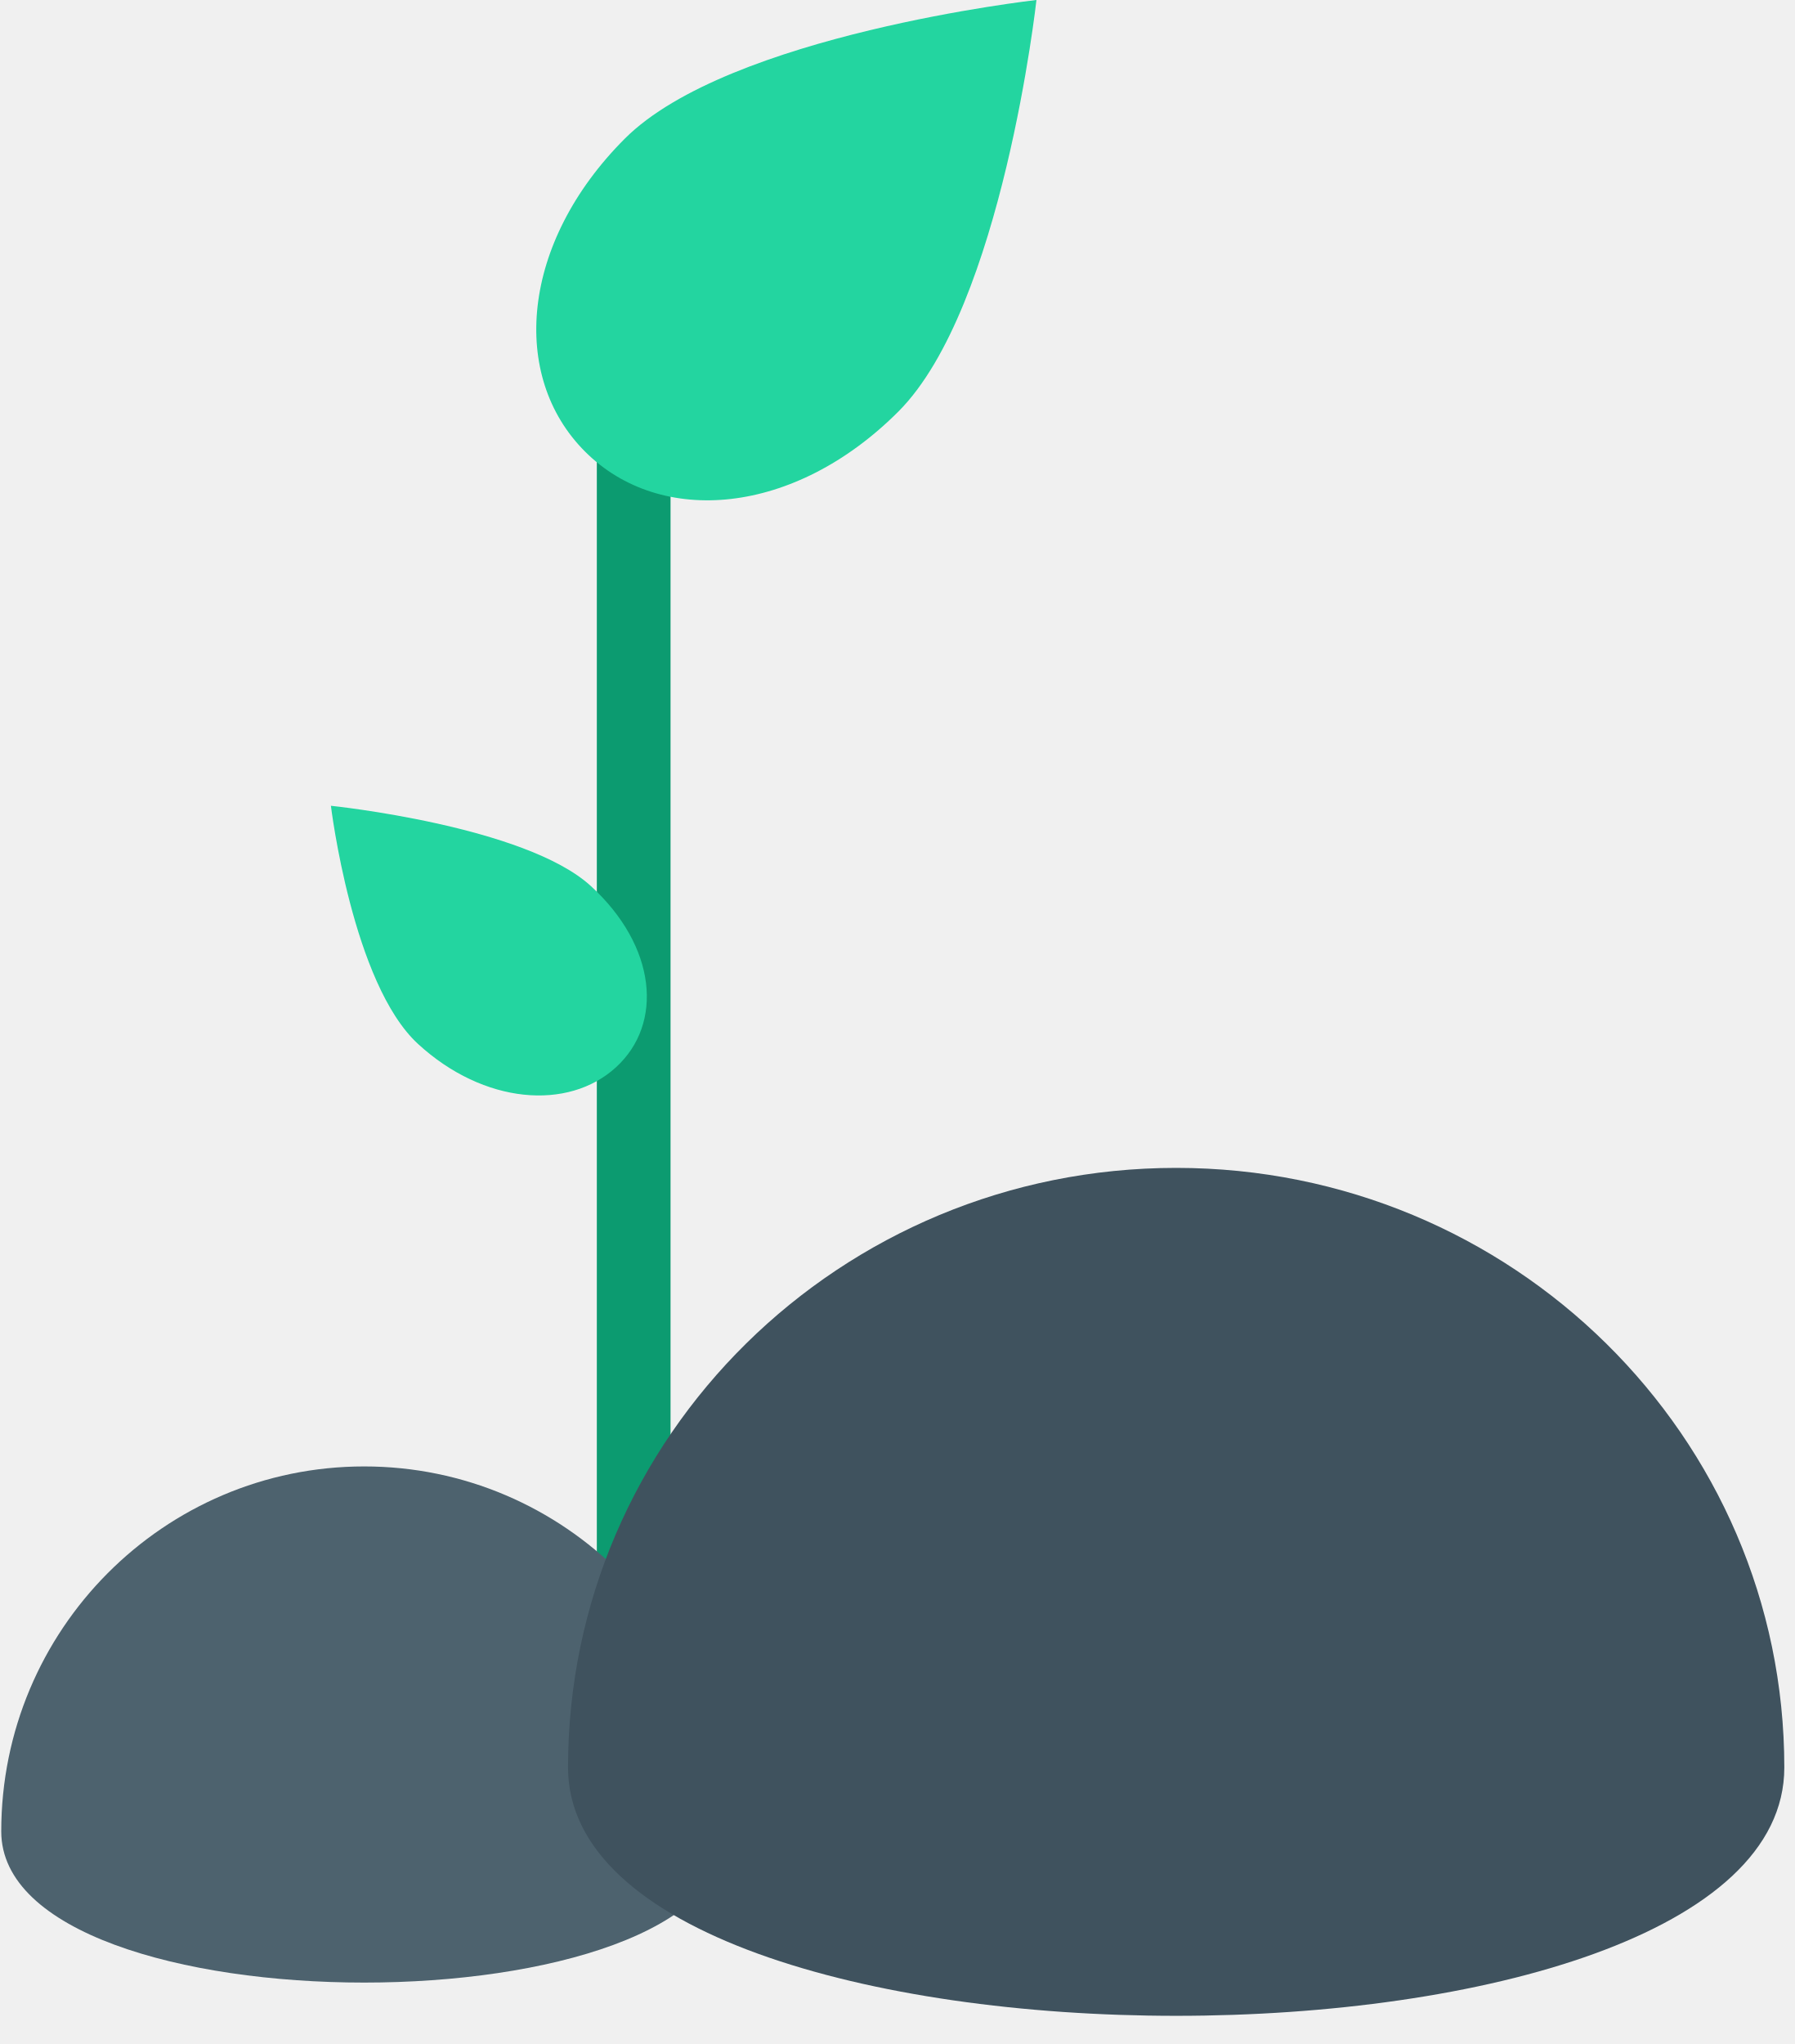
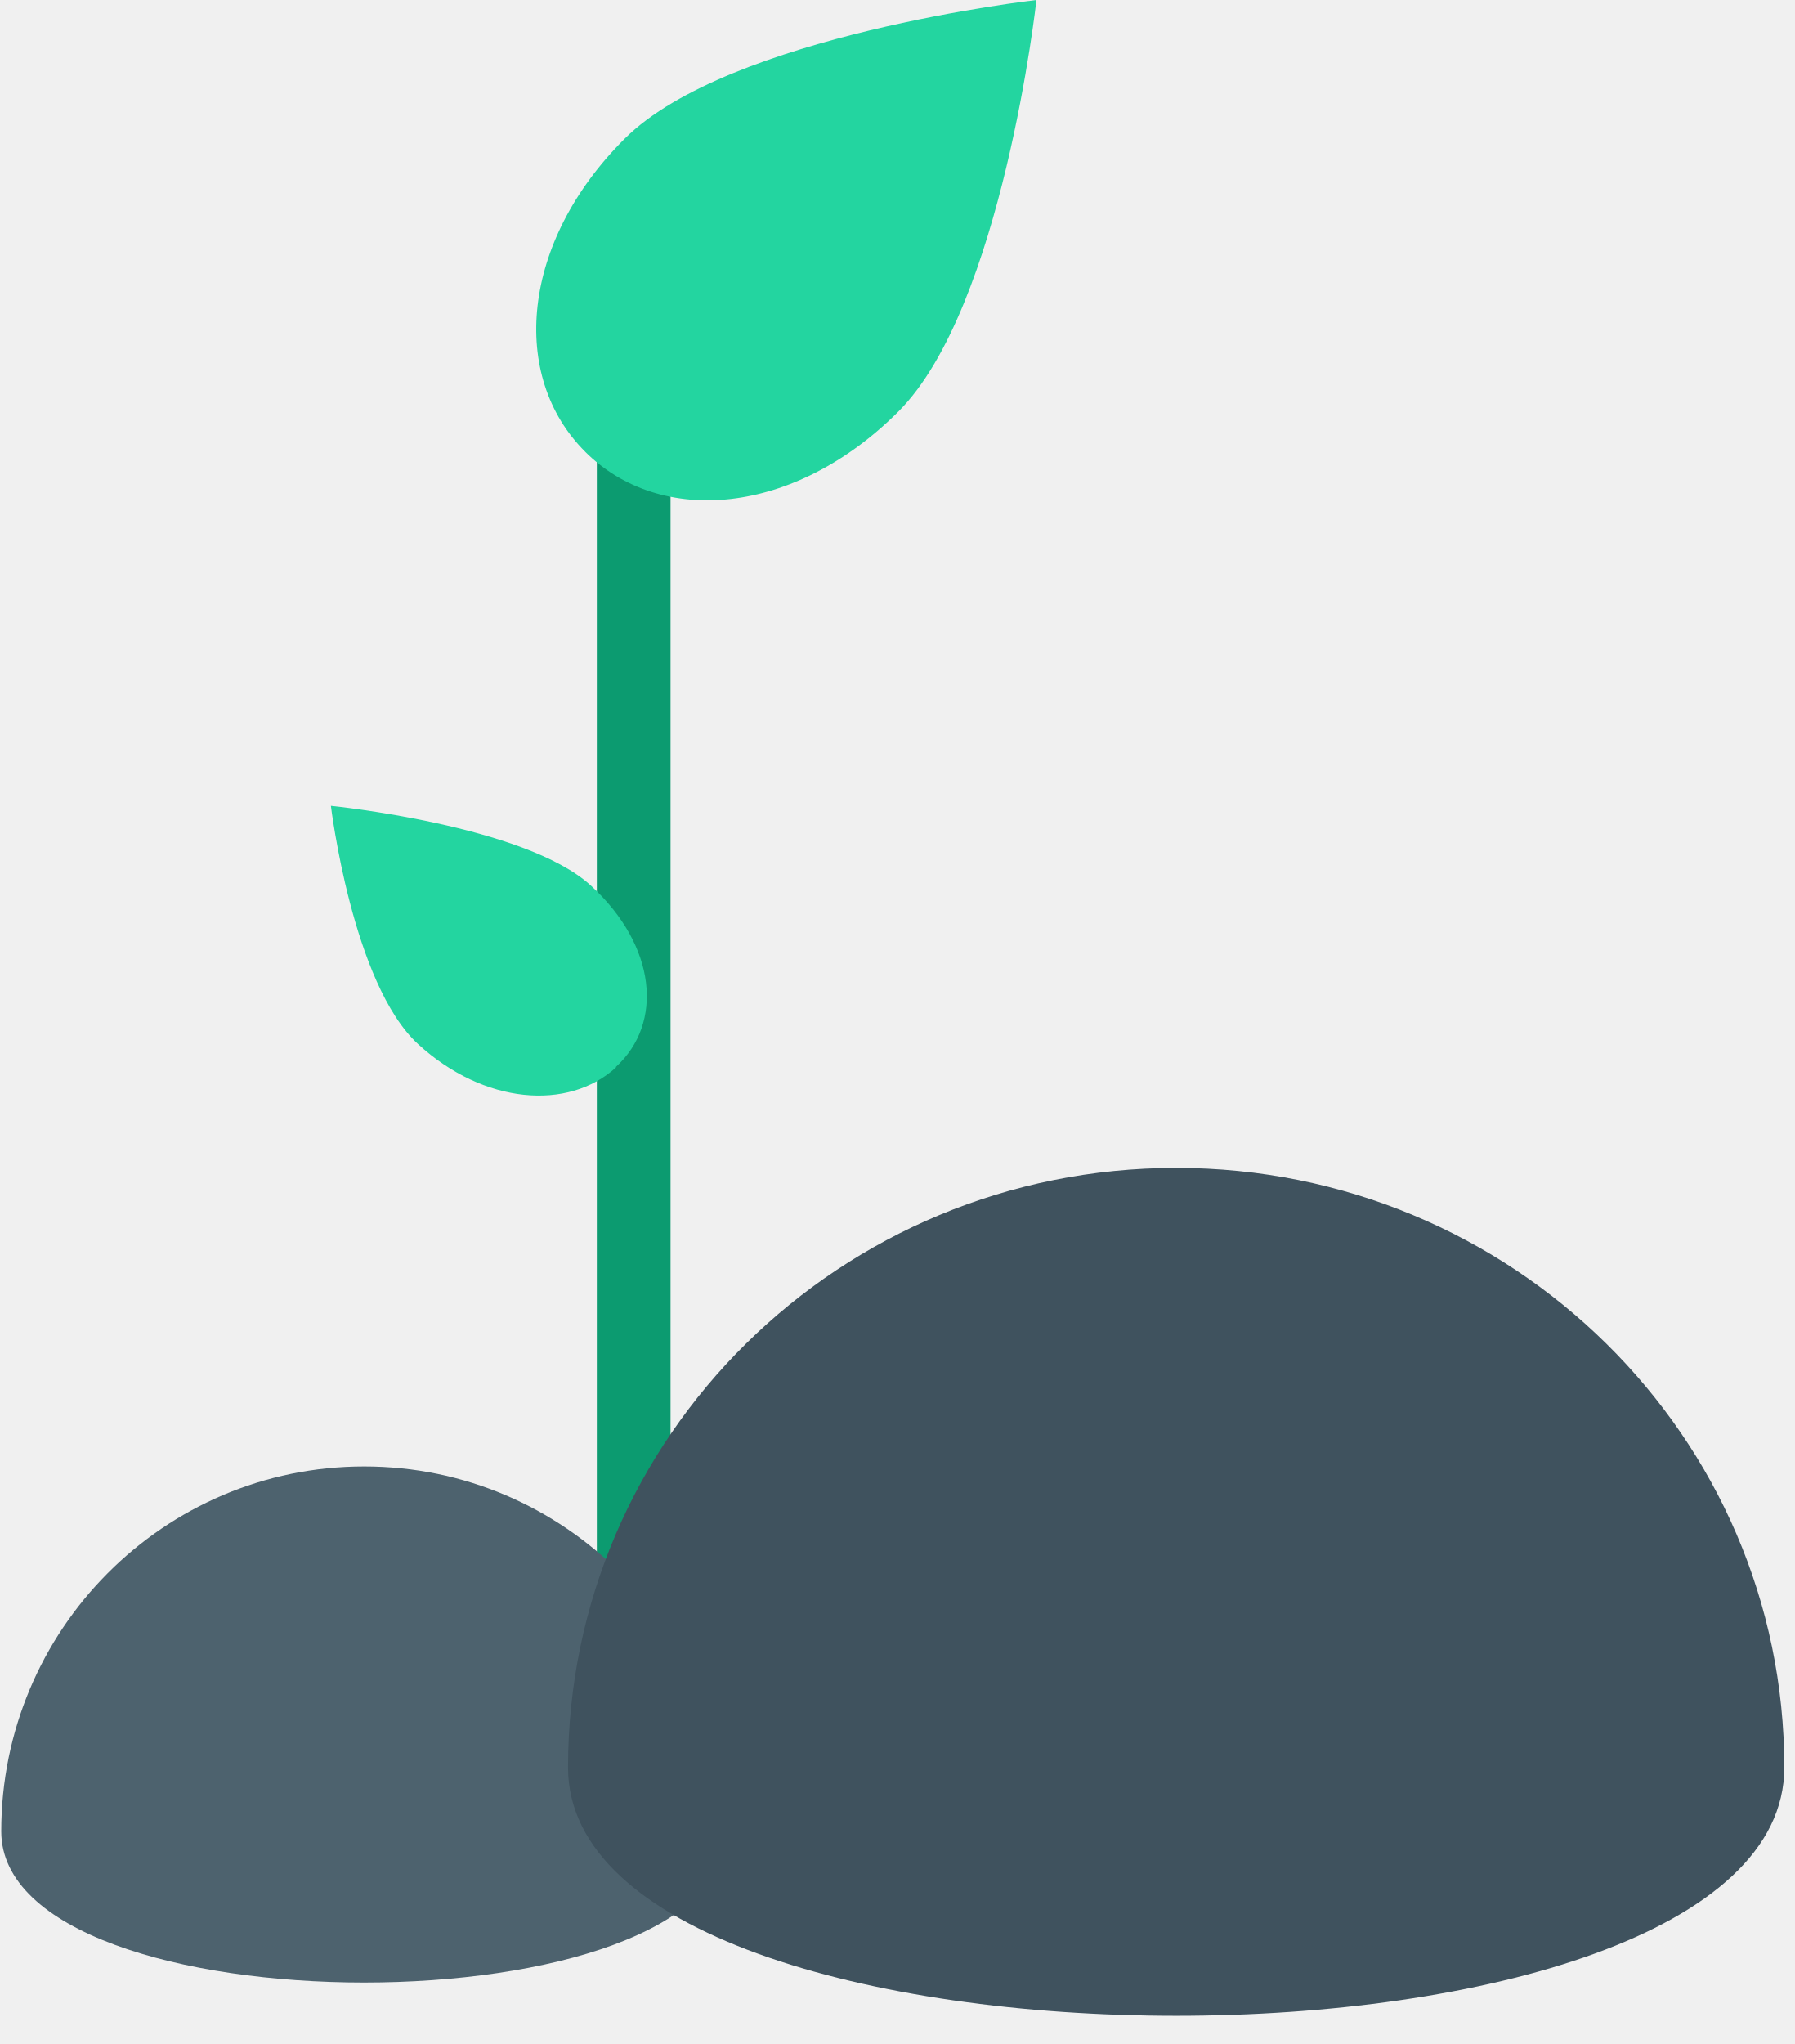
- <svg xmlns="http://www.w3.org/2000/svg" xmlns:xlink="http://www.w3.org/1999/xlink" width="36px" height="41px" viewBox="0 0 36 41" version="1.1">
+ <svg xmlns="http://www.w3.org/2000/svg" xmlns:xlink="http://www.w3.org/1999/xlink" width="36" height="41">
  <defs>
-     <path d="M14.564,7.321 C14.564,3.278 11.304,0 7.282,0 C3.26,0 1.8189894e-12,3.278 1.8189894e-12,7.321 C1.8189894e-12,11.364 14.564,11.364 14.564,7.321 Z" id="path-1" />
-     <path d="M24.403,12.027 C24.403,5.385 18.94,0 12.202,0 C5.463,0 0,5.385 0,12.027 C0,18.669 24.403,18.669 24.403,12.027 Z" id="path-3" />
+     <path d="M14.564 7.32c0-4.043-3.26-7.32-7.282-7.32S0 3.278 0 7.32s14.564 4.043 14.564 0z" id="A" />
+     <path d="M24.403 12.027C24.403 5.385 18.94 0 12.202 0S0 5.385 0 12.027s24.403 6.642 24.403 0z" id="B" />
  </defs>
-   <g id="Canoe-" stroke="none" stroke-width="1" fill="none" fill-rule="evenodd">
-     <g id="Content-Card-(Objectives)" transform="translate(-143, -64)">
-       <g id="Group" transform="translate(141, 64)">
-         <g id="Plants" transform="translate(15.9, 16.5) scale(-1, 1) translate(-15.9, -16.5) translate(8.4, 0)">
-           <line x1="8.686" y1="32.274" x2="8.686" y2="6.391" id="Line" stroke="#0C9B70" stroke-width="1.479" stroke-linecap="round" stroke-linejoin="round" />
-           <path d="M9.659,9.061 C11.176,7.549 10.952,4.871 8.865,2.782 C6.777,0.692 0.605,0 0.605,0 C0.605,0 1.287,6.166 3.375,8.255 C5.462,10.344 8.144,10.572 9.659,9.061" id="Fill-3" fill="#23D5A0" />
-           <path d="M14.141,21.409 C15.099,20.534 14.958,18.983 13.639,17.774 C12.321,16.564 8.422,16.163 8.422,16.163 C8.422,16.163 8.853,19.733 10.172,20.942 C11.49,22.152 13.184,22.284 14.141,21.409" id="Fill-3-Copy" fill="#23D5A0" transform="translate(11.59141, 19.06843) scale(-1, 1) translate(-11.59141, -19.06843) " />
-         </g>
-         <g id="Rocks" transform="translate(19.3, 32.7) scale(-1, 1) translate(-19.3, -32.7) translate(0.8, 23.2)">
-           <g id="Item" transform="translate(21.21102, 6.214723)">
-             <mask id="mask-2" fill="white">
-               <use xlink:href="#path-1" />
-             </mask>
-             <use id="Mask" fill="#4D626E" xlink:href="#path-1" />
-           </g>
-           <g id="Item" transform="translate(0, 0.226286)">
-             <mask id="mask-4" fill="white">
-               <use xlink:href="#path-3" />
-             </mask>
-             <use id="Oval-Copy-4" fill="#3F525E" xlink:href="#path-3" />
-           </g>
-         </g>
-       </g>
+   <g transform="translate(-2)" fill="none" fill-rule="evenodd">
+     <g transform="matrix(-1 0 0 1 23.4 0)">
+       <path stroke="#0c9b70" stroke-width="1.479" stroke-linecap="round" stroke-linejoin="round" d="M8.686 32.274V6.39" />
+       <path d="M9.66 9.06c1.517-1.512 1.293-4.2-.795-6.28S.605 0 .605 0s.682 6.166 2.77 8.255 4.77 2.317 6.285.806M9.042 21.4c-.958-.875-.817-2.426.502-3.636s5.217-1.6 5.217-1.6-.43 3.57-1.75 4.78-3.012 1.342-3.97.467" fill="#23d5a0" />
+     </g>
+     <g transform="matrix(-1 0 0 1 37.8 23.2)">
+       <use fill="#4d626e" xlink:href="#A" transform="translate(21.211 6.215)" />
+       <use fill="#3f525e" xlink:href="#B" transform="translate(0 .226)" />
    </g>
  </g>
</svg>
